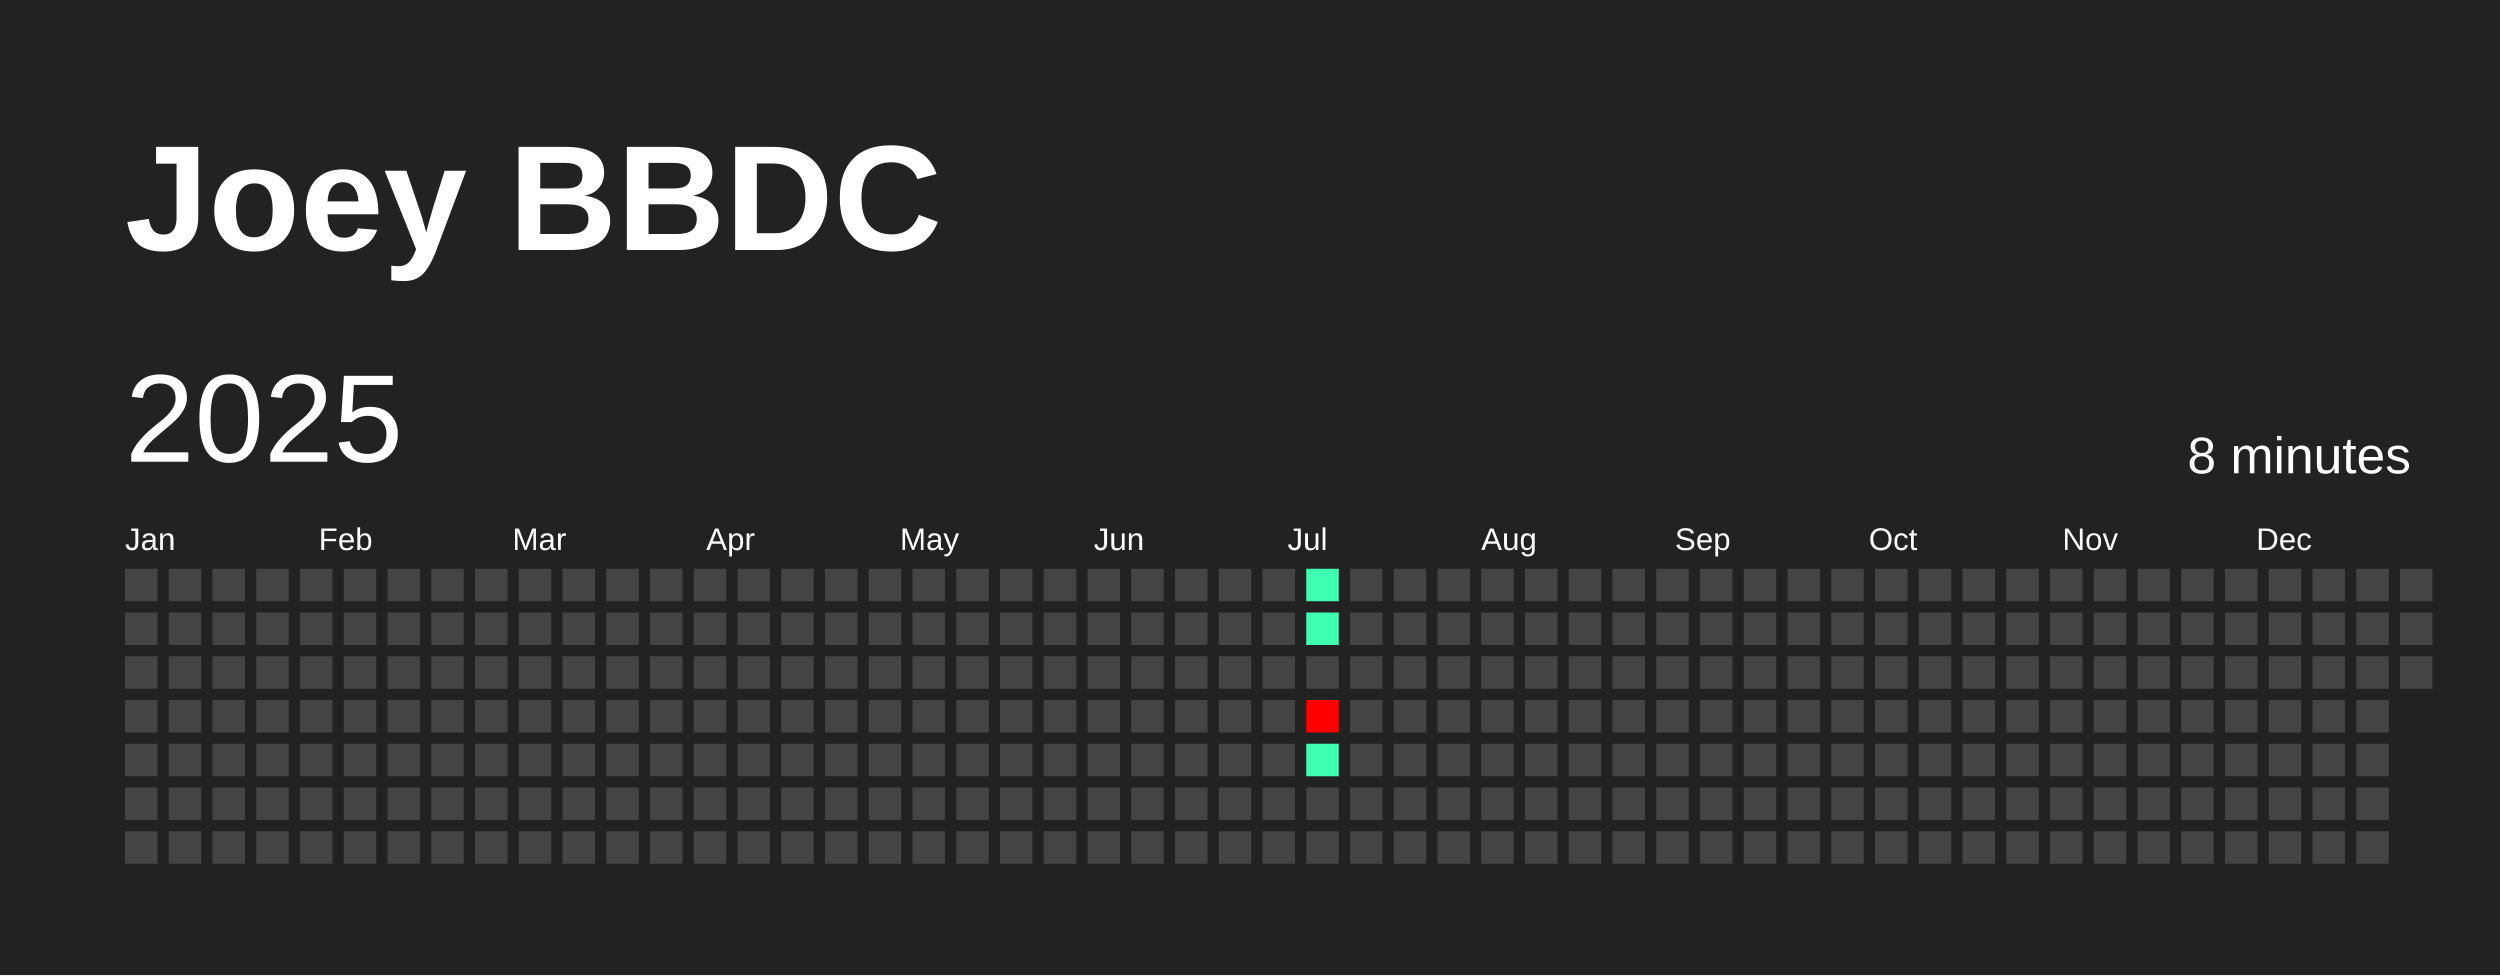
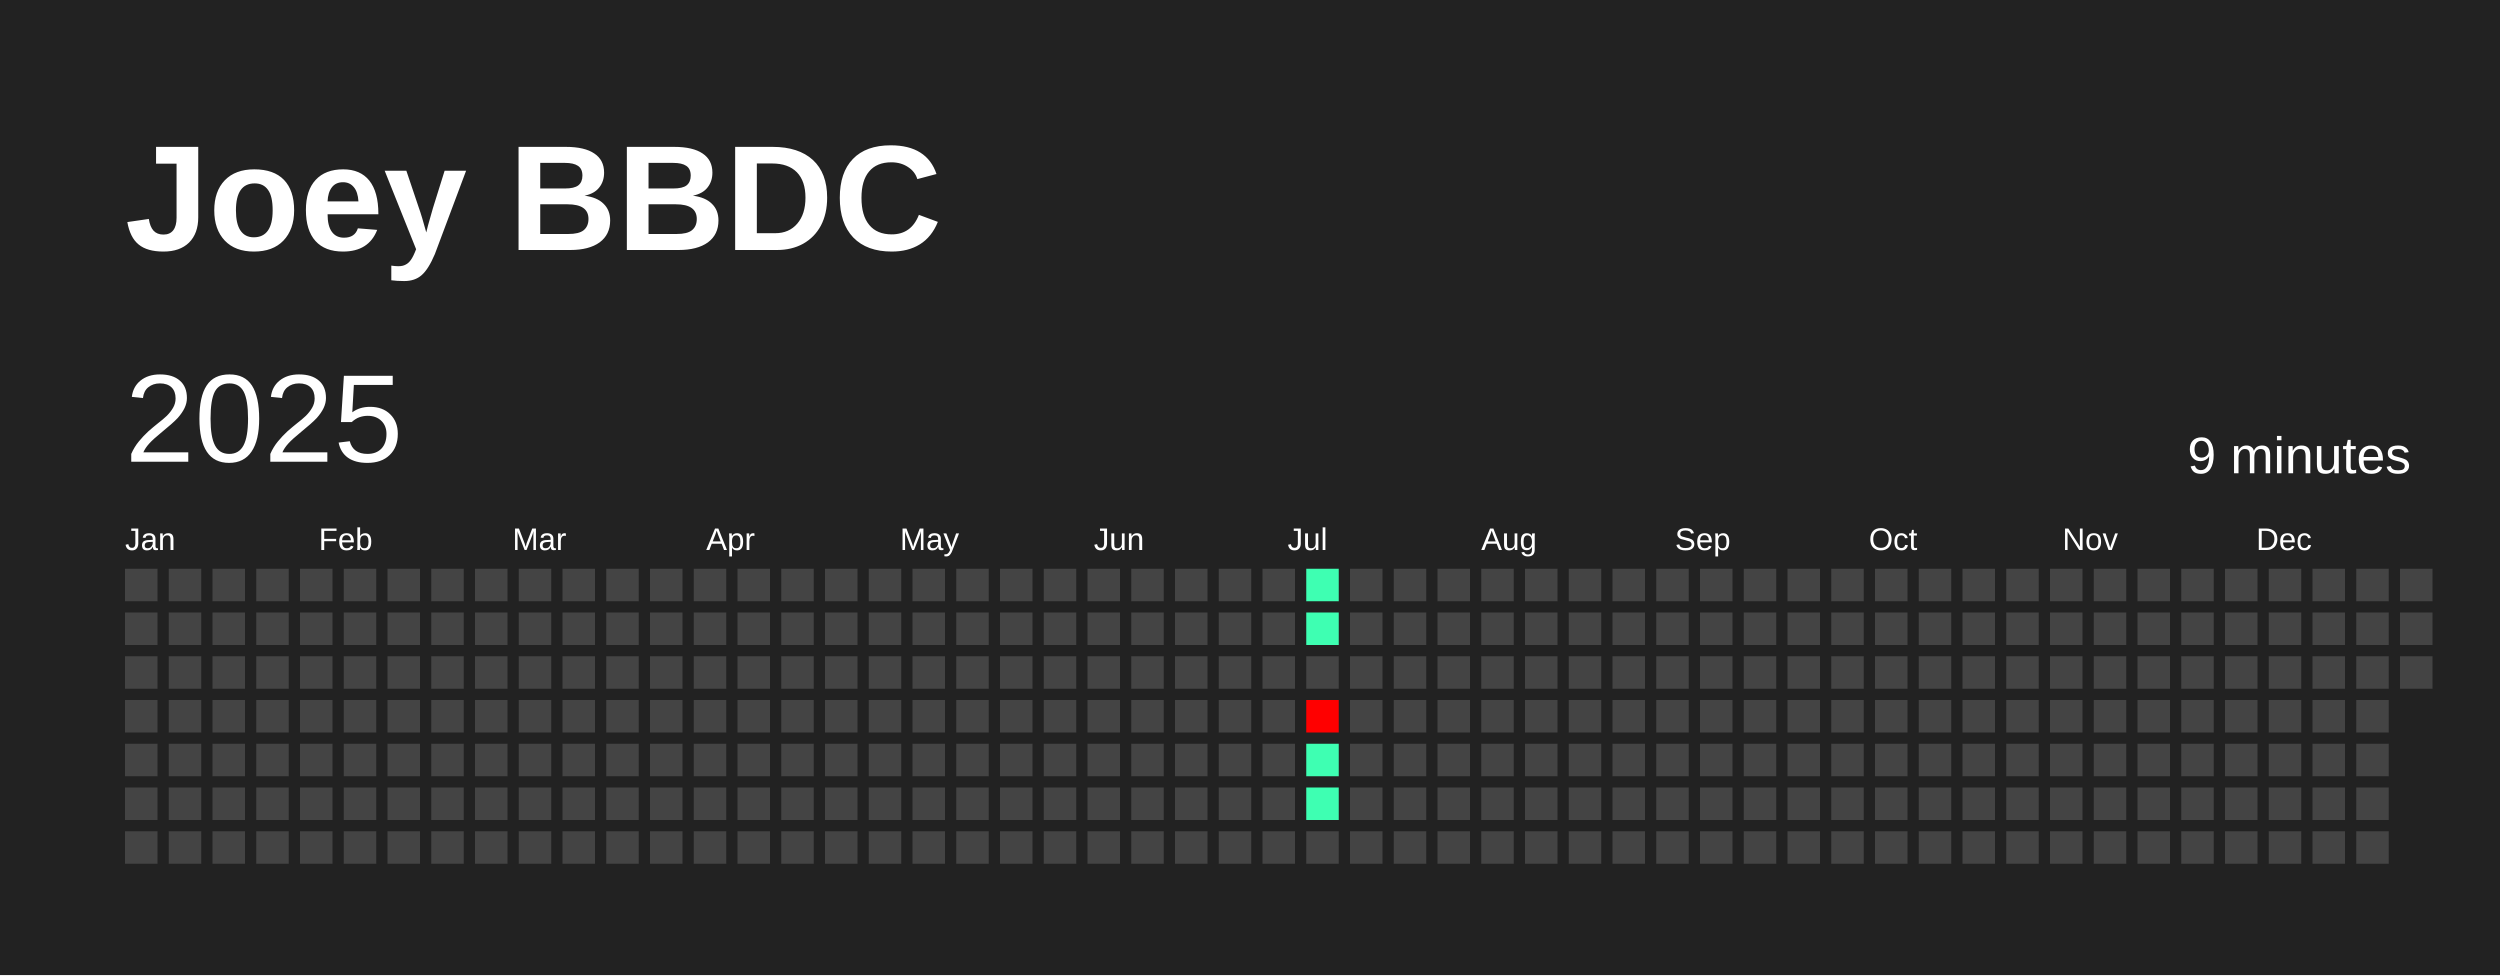
<svg xmlns="http://www.w3.org/2000/svg" baseProfile="full" height="78mm" version="1.1" viewBox="0,0,200,78" width="200mm">
  <defs />
  <rect fill="#222222" height="78" width="200" x="0" y="0" />
  <text fill="#FFFFFF" style="font-size:12px; font-family:Arial; font-weight:bold;" x="10" y="20">Joey BBDC</text>
  <text dominant-baseline="hanging" fill="#FFFFFF" style="font-size:10.0px; font-family:Arial;" x="10" y="30">2025</text>
-   <text dominant-baseline="hanging" fill="#FFFFFF" style="font-size:4.125px; font-family:Arial;" x="175" y="35">8 minutes</text>
+   <text dominant-baseline="hanging" fill="#FFFFFF" style="font-size:4.125px; font-family:Arial;" x="175" y="35">9 minutes</text>
  <text fill="#FFFFFF" style="font-size:2.5px; font-family:Arial" x="10.0" y="44">Jan</text>
  <text fill="#FFFFFF" style="font-size:2.5px; font-family:Arial" x="25.5" y="44">Feb</text>
  <text fill="#FFFFFF" style="font-size:2.5px; font-family:Arial" x="41.0" y="44">Mar</text>
  <text fill="#FFFFFF" style="font-size:2.5px; font-family:Arial" x="56.5" y="44">Apr</text>
  <text fill="#FFFFFF" style="font-size:2.5px; font-family:Arial" x="72.0" y="44">May</text>
  <text fill="#FFFFFF" style="font-size:2.5px; font-family:Arial" x="87.5" y="44">Jun</text>
  <text fill="#FFFFFF" style="font-size:2.5px; font-family:Arial" x="103.0" y="44">Jul</text>
  <text fill="#FFFFFF" style="font-size:2.5px; font-family:Arial" x="118.5" y="44">Aug</text>
  <text fill="#FFFFFF" style="font-size:2.5px; font-family:Arial" x="134.0" y="44">Sep</text>
  <text fill="#FFFFFF" style="font-size:2.5px; font-family:Arial" x="149.5" y="44">Oct</text>
  <text fill="#FFFFFF" style="font-size:2.5px; font-family:Arial" x="165.0" y="44">Nov</text>
  <text fill="#FFFFFF" style="font-size:2.5px; font-family:Arial" x="180.5" y="44">Dec</text>
  <rect fill="#444444" height="2.6" width="2.6" x="10.0" y="45.5" />
  <rect fill="#444444" height="2.6" width="2.6" x="10.0" y="49.0" />
  <rect fill="#444444" height="2.6" width="2.6" x="10.0" y="52.5" />
  <rect fill="#444444" height="2.6" width="2.6" x="10.0" y="56.0" />
  <rect fill="#444444" height="2.6" width="2.6" x="10.0" y="59.5" />
  <rect fill="#444444" height="2.6" width="2.6" x="10.0" y="63.0" />
  <rect fill="#444444" height="2.6" width="2.6" x="10.0" y="66.5" />
  <rect fill="#444444" height="2.6" width="2.6" x="13.5" y="45.5" />
  <rect fill="#444444" height="2.6" width="2.6" x="13.5" y="49.0" />
  <rect fill="#444444" height="2.6" width="2.6" x="13.5" y="52.5" />
  <rect fill="#444444" height="2.6" width="2.6" x="13.5" y="56.0" />
  <rect fill="#444444" height="2.6" width="2.6" x="13.5" y="59.5" />
  <rect fill="#444444" height="2.6" width="2.6" x="13.5" y="63.0" />
  <rect fill="#444444" height="2.6" width="2.6" x="13.5" y="66.5" />
  <rect fill="#444444" height="2.6" width="2.6" x="17.0" y="45.5" />
  <rect fill="#444444" height="2.6" width="2.6" x="17.0" y="49.0" />
  <rect fill="#444444" height="2.6" width="2.6" x="17.0" y="52.5" />
  <rect fill="#444444" height="2.6" width="2.6" x="17.0" y="56.0" />
  <rect fill="#444444" height="2.6" width="2.6" x="17.0" y="59.5" />
  <rect fill="#444444" height="2.6" width="2.6" x="17.0" y="63.0" />
  <rect fill="#444444" height="2.6" width="2.6" x="17.0" y="66.5" />
  <rect fill="#444444" height="2.6" width="2.6" x="20.5" y="45.5" />
  <rect fill="#444444" height="2.6" width="2.6" x="20.5" y="49.0" />
  <rect fill="#444444" height="2.6" width="2.6" x="20.5" y="52.5" />
  <rect fill="#444444" height="2.6" width="2.6" x="20.5" y="56.0" />
  <rect fill="#444444" height="2.6" width="2.6" x="20.5" y="59.5" />
  <rect fill="#444444" height="2.6" width="2.6" x="20.5" y="63.0" />
  <rect fill="#444444" height="2.6" width="2.6" x="20.5" y="66.5" />
  <rect fill="#444444" height="2.6" width="2.6" x="24.0" y="45.5" />
  <rect fill="#444444" height="2.6" width="2.6" x="24.0" y="49.0" />
  <rect fill="#444444" height="2.6" width="2.6" x="24.0" y="52.5" />
  <rect fill="#444444" height="2.6" width="2.6" x="24.0" y="56.0" />
  <rect fill="#444444" height="2.6" width="2.6" x="24.0" y="59.5" />
  <rect fill="#444444" height="2.6" width="2.6" x="24.0" y="63.0" />
  <rect fill="#444444" height="2.6" width="2.6" x="24.0" y="66.5" />
  <rect fill="#444444" height="2.6" width="2.6" x="27.5" y="45.5" />
  <rect fill="#444444" height="2.6" width="2.6" x="27.5" y="49.0" />
  <rect fill="#444444" height="2.6" width="2.6" x="27.5" y="52.5" />
  <rect fill="#444444" height="2.6" width="2.6" x="27.5" y="56.0" />
  <rect fill="#444444" height="2.6" width="2.6" x="27.5" y="59.5" />
  <rect fill="#444444" height="2.6" width="2.6" x="27.5" y="63.0" />
  <rect fill="#444444" height="2.6" width="2.6" x="27.5" y="66.5" />
  <rect fill="#444444" height="2.6" width="2.6" x="31.0" y="45.5" />
  <rect fill="#444444" height="2.6" width="2.6" x="31.0" y="49.0" />
  <rect fill="#444444" height="2.6" width="2.6" x="31.0" y="52.5" />
  <rect fill="#444444" height="2.6" width="2.6" x="31.0" y="56.0" />
  <rect fill="#444444" height="2.6" width="2.6" x="31.0" y="59.5" />
  <rect fill="#444444" height="2.6" width="2.6" x="31.0" y="63.0" />
  <rect fill="#444444" height="2.6" width="2.6" x="31.0" y="66.5" />
  <rect fill="#444444" height="2.6" width="2.6" x="34.5" y="45.5" />
  <rect fill="#444444" height="2.6" width="2.6" x="34.5" y="49.0" />
  <rect fill="#444444" height="2.6" width="2.6" x="34.5" y="52.5" />
  <rect fill="#444444" height="2.6" width="2.6" x="34.5" y="56.0" />
  <rect fill="#444444" height="2.6" width="2.6" x="34.5" y="59.5" />
  <rect fill="#444444" height="2.6" width="2.6" x="34.5" y="63.0" />
  <rect fill="#444444" height="2.6" width="2.6" x="34.5" y="66.5" />
  <rect fill="#444444" height="2.6" width="2.6" x="38.0" y="45.5" />
  <rect fill="#444444" height="2.6" width="2.6" x="38.0" y="49.0" />
  <rect fill="#444444" height="2.6" width="2.6" x="38.0" y="52.5" />
  <rect fill="#444444" height="2.6" width="2.6" x="38.0" y="56.0" />
  <rect fill="#444444" height="2.6" width="2.6" x="38.0" y="59.5" />
  <rect fill="#444444" height="2.6" width="2.6" x="38.0" y="63.0" />
  <rect fill="#444444" height="2.6" width="2.6" x="38.0" y="66.5" />
  <rect fill="#444444" height="2.6" width="2.6" x="41.5" y="45.5" />
  <rect fill="#444444" height="2.6" width="2.6" x="41.5" y="49.0" />
  <rect fill="#444444" height="2.6" width="2.6" x="41.5" y="52.5" />
  <rect fill="#444444" height="2.6" width="2.6" x="41.5" y="56.0" />
  <rect fill="#444444" height="2.6" width="2.6" x="41.5" y="59.5" />
  <rect fill="#444444" height="2.6" width="2.6" x="41.5" y="63.0" />
  <rect fill="#444444" height="2.6" width="2.6" x="41.5" y="66.5" />
  <rect fill="#444444" height="2.6" width="2.6" x="45.0" y="45.5" />
  <rect fill="#444444" height="2.6" width="2.6" x="45.0" y="49.0" />
  <rect fill="#444444" height="2.6" width="2.6" x="45.0" y="52.5" />
  <rect fill="#444444" height="2.6" width="2.6" x="45.0" y="56.0" />
  <rect fill="#444444" height="2.6" width="2.6" x="45.0" y="59.5" />
  <rect fill="#444444" height="2.6" width="2.6" x="45.0" y="63.0" />
  <rect fill="#444444" height="2.6" width="2.6" x="45.0" y="66.5" />
  <rect fill="#444444" height="2.6" width="2.6" x="48.5" y="45.5" />
  <rect fill="#444444" height="2.6" width="2.6" x="48.5" y="49.0" />
  <rect fill="#444444" height="2.6" width="2.6" x="48.5" y="52.5" />
  <rect fill="#444444" height="2.6" width="2.6" x="48.5" y="56.0" />
  <rect fill="#444444" height="2.6" width="2.6" x="48.5" y="59.5" />
  <rect fill="#444444" height="2.6" width="2.6" x="48.5" y="63.0" />
  <rect fill="#444444" height="2.6" width="2.6" x="48.5" y="66.5" />
  <rect fill="#444444" height="2.6" width="2.6" x="52.0" y="45.5" />
  <rect fill="#444444" height="2.6" width="2.6" x="52.0" y="49.0" />
  <rect fill="#444444" height="2.6" width="2.6" x="52.0" y="52.5" />
  <rect fill="#444444" height="2.6" width="2.6" x="52.0" y="56.0" />
  <rect fill="#444444" height="2.6" width="2.6" x="52.0" y="59.5" />
  <rect fill="#444444" height="2.6" width="2.6" x="52.0" y="63.0" />
  <rect fill="#444444" height="2.6" width="2.6" x="52.0" y="66.5" />
  <rect fill="#444444" height="2.6" width="2.6" x="55.5" y="45.5" />
  <rect fill="#444444" height="2.6" width="2.6" x="55.5" y="49.0" />
  <rect fill="#444444" height="2.6" width="2.6" x="55.5" y="52.5" />
  <rect fill="#444444" height="2.6" width="2.6" x="55.5" y="56.0" />
  <rect fill="#444444" height="2.6" width="2.6" x="55.5" y="59.5" />
  <rect fill="#444444" height="2.6" width="2.6" x="55.5" y="63.0" />
  <rect fill="#444444" height="2.6" width="2.6" x="55.5" y="66.5" />
  <rect fill="#444444" height="2.6" width="2.6" x="59.0" y="45.5" />
  <rect fill="#444444" height="2.6" width="2.6" x="59.0" y="49.0" />
  <rect fill="#444444" height="2.6" width="2.6" x="59.0" y="52.5" />
  <rect fill="#444444" height="2.6" width="2.6" x="59.0" y="56.0" />
  <rect fill="#444444" height="2.6" width="2.6" x="59.0" y="59.5" />
  <rect fill="#444444" height="2.6" width="2.6" x="59.0" y="63.0" />
  <rect fill="#444444" height="2.6" width="2.6" x="59.0" y="66.5" />
  <rect fill="#444444" height="2.6" width="2.6" x="62.5" y="45.5" />
  <rect fill="#444444" height="2.6" width="2.6" x="62.5" y="49.0" />
  <rect fill="#444444" height="2.6" width="2.6" x="62.5" y="52.5" />
  <rect fill="#444444" height="2.6" width="2.6" x="62.5" y="56.0" />
  <rect fill="#444444" height="2.6" width="2.6" x="62.5" y="59.5" />
  <rect fill="#444444" height="2.6" width="2.6" x="62.5" y="63.0" />
  <rect fill="#444444" height="2.6" width="2.6" x="62.5" y="66.5" />
  <rect fill="#444444" height="2.6" width="2.6" x="66.0" y="45.5" />
  <rect fill="#444444" height="2.6" width="2.6" x="66.0" y="49.0" />
  <rect fill="#444444" height="2.6" width="2.6" x="66.0" y="52.5" />
  <rect fill="#444444" height="2.6" width="2.6" x="66.0" y="56.0" />
  <rect fill="#444444" height="2.6" width="2.6" x="66.0" y="59.5" />
  <rect fill="#444444" height="2.6" width="2.6" x="66.0" y="63.0" />
  <rect fill="#444444" height="2.6" width="2.6" x="66.0" y="66.5" />
  <rect fill="#444444" height="2.6" width="2.6" x="69.5" y="45.5" />
  <rect fill="#444444" height="2.6" width="2.6" x="69.5" y="49.0" />
  <rect fill="#444444" height="2.6" width="2.6" x="69.5" y="52.5" />
  <rect fill="#444444" height="2.6" width="2.6" x="69.5" y="56.0" />
  <rect fill="#444444" height="2.6" width="2.6" x="69.5" y="59.5" />
  <rect fill="#444444" height="2.6" width="2.6" x="69.5" y="63.0" />
  <rect fill="#444444" height="2.6" width="2.6" x="69.5" y="66.5" />
  <rect fill="#444444" height="2.6" width="2.6" x="73.0" y="45.5" />
  <rect fill="#444444" height="2.6" width="2.6" x="73.0" y="49.0" />
  <rect fill="#444444" height="2.6" width="2.6" x="73.0" y="52.5" />
  <rect fill="#444444" height="2.6" width="2.6" x="73.0" y="56.0" />
  <rect fill="#444444" height="2.6" width="2.6" x="73.0" y="59.5" />
  <rect fill="#444444" height="2.6" width="2.6" x="73.0" y="63.0" />
  <rect fill="#444444" height="2.6" width="2.6" x="73.0" y="66.5" />
  <rect fill="#444444" height="2.6" width="2.6" x="76.5" y="45.5" />
  <rect fill="#444444" height="2.6" width="2.6" x="76.5" y="49.0" />
  <rect fill="#444444" height="2.6" width="2.6" x="76.5" y="52.5" />
  <rect fill="#444444" height="2.6" width="2.6" x="76.5" y="56.0" />
  <rect fill="#444444" height="2.6" width="2.6" x="76.5" y="59.5" />
  <rect fill="#444444" height="2.6" width="2.6" x="76.5" y="63.0" />
  <rect fill="#444444" height="2.6" width="2.6" x="76.5" y="66.5" />
  <rect fill="#444444" height="2.6" width="2.6" x="80.0" y="45.5" />
  <rect fill="#444444" height="2.6" width="2.6" x="80.0" y="49.0" />
  <rect fill="#444444" height="2.6" width="2.6" x="80.0" y="52.5" />
  <rect fill="#444444" height="2.6" width="2.6" x="80.0" y="56.0" />
  <rect fill="#444444" height="2.6" width="2.6" x="80.0" y="59.5" />
  <rect fill="#444444" height="2.6" width="2.6" x="80.0" y="63.0" />
  <rect fill="#444444" height="2.6" width="2.6" x="80.0" y="66.5" />
  <rect fill="#444444" height="2.6" width="2.6" x="83.5" y="45.5" />
  <rect fill="#444444" height="2.6" width="2.6" x="83.5" y="49.0" />
  <rect fill="#444444" height="2.6" width="2.6" x="83.5" y="52.5" />
  <rect fill="#444444" height="2.6" width="2.6" x="83.5" y="56.0" />
  <rect fill="#444444" height="2.6" width="2.6" x="83.5" y="59.5" />
  <rect fill="#444444" height="2.6" width="2.6" x="83.5" y="63.0" />
  <rect fill="#444444" height="2.6" width="2.6" x="83.5" y="66.5" />
  <rect fill="#444444" height="2.6" width="2.6" x="87.0" y="45.5" />
  <rect fill="#444444" height="2.6" width="2.6" x="87.0" y="49.0" />
  <rect fill="#444444" height="2.6" width="2.6" x="87.0" y="52.5" />
  <rect fill="#444444" height="2.6" width="2.6" x="87.0" y="56.0" />
  <rect fill="#444444" height="2.6" width="2.6" x="87.0" y="59.5" />
  <rect fill="#444444" height="2.6" width="2.6" x="87.0" y="63.0" />
  <rect fill="#444444" height="2.6" width="2.6" x="87.0" y="66.5" />
  <rect fill="#444444" height="2.6" width="2.6" x="90.5" y="45.5" />
  <rect fill="#444444" height="2.6" width="2.6" x="90.5" y="49.0" />
  <rect fill="#444444" height="2.6" width="2.6" x="90.5" y="52.5" />
  <rect fill="#444444" height="2.6" width="2.6" x="90.5" y="56.0" />
  <rect fill="#444444" height="2.6" width="2.6" x="90.5" y="59.5" />
  <rect fill="#444444" height="2.6" width="2.6" x="90.5" y="63.0" />
  <rect fill="#444444" height="2.6" width="2.6" x="90.5" y="66.5" />
  <rect fill="#444444" height="2.6" width="2.6" x="94.0" y="45.5" />
  <rect fill="#444444" height="2.6" width="2.6" x="94.0" y="49.0" />
  <rect fill="#444444" height="2.6" width="2.6" x="94.0" y="52.5" />
  <rect fill="#444444" height="2.6" width="2.6" x="94.0" y="56.0" />
  <rect fill="#444444" height="2.6" width="2.6" x="94.0" y="59.5" />
  <rect fill="#444444" height="2.6" width="2.6" x="94.0" y="63.0" />
  <rect fill="#444444" height="2.6" width="2.6" x="94.0" y="66.5" />
  <rect fill="#444444" height="2.6" width="2.6" x="97.5" y="45.5" />
  <rect fill="#444444" height="2.6" width="2.6" x="97.5" y="49.0" />
  <rect fill="#444444" height="2.6" width="2.6" x="97.5" y="52.5" />
  <rect fill="#444444" height="2.6" width="2.6" x="97.5" y="56.0" />
  <rect fill="#444444" height="2.6" width="2.6" x="97.5" y="59.5" />
  <rect fill="#444444" height="2.6" width="2.6" x="97.5" y="63.0" />
  <rect fill="#444444" height="2.6" width="2.6" x="97.5" y="66.5" />
  <rect fill="#444444" height="2.6" width="2.6" x="101.0" y="45.5" />
  <rect fill="#444444" height="2.6" width="2.6" x="101.0" y="49.0" />
  <rect fill="#444444" height="2.6" width="2.6" x="101.0" y="52.5" />
  <rect fill="#444444" height="2.6" width="2.6" x="101.0" y="56.0" />
  <rect fill="#444444" height="2.6" width="2.6" x="101.0" y="59.5" />
  <rect fill="#444444" height="2.6" width="2.6" x="101.0" y="63.0" />
  <rect fill="#444444" height="2.6" width="2.6" x="101.0" y="66.5" />
  <rect fill="#3effb2" height="2.6" width="2.6" x="104.5" y="45.5" />
  <rect fill="#3effb2" height="2.6" width="2.6" x="104.5" y="49.0" />
  <rect fill="#444444" height="2.6" width="2.6" x="104.5" y="52.5" />
  <rect fill="red" height="2.6" width="2.6" x="104.5" y="56.0" />
  <rect fill="#3effb2" height="2.6" width="2.6" x="104.5" y="59.5" />
-   <rect fill="#444444" height="2.6" width="2.6" x="104.5" y="63.0" />
+   <rect fill="#3effb2" height="2.6" width="2.6" x="104.5" y="63.0" />
  <rect fill="#444444" height="2.6" width="2.6" x="104.5" y="66.5" />
  <rect fill="#444444" height="2.6" width="2.6" x="108.0" y="45.5" />
  <rect fill="#444444" height="2.6" width="2.6" x="108.0" y="49.0" />
  <rect fill="#444444" height="2.6" width="2.6" x="108.0" y="52.5" />
  <rect fill="#444444" height="2.6" width="2.6" x="108.0" y="56.0" />
  <rect fill="#444444" height="2.6" width="2.6" x="108.0" y="59.5" />
  <rect fill="#444444" height="2.6" width="2.6" x="108.0" y="63.0" />
  <rect fill="#444444" height="2.6" width="2.6" x="108.0" y="66.5" />
  <rect fill="#444444" height="2.6" width="2.6" x="111.5" y="45.5" />
  <rect fill="#444444" height="2.6" width="2.6" x="111.5" y="49.0" />
  <rect fill="#444444" height="2.6" width="2.6" x="111.5" y="52.5" />
  <rect fill="#444444" height="2.6" width="2.6" x="111.5" y="56.0" />
  <rect fill="#444444" height="2.6" width="2.6" x="111.5" y="59.5" />
  <rect fill="#444444" height="2.6" width="2.6" x="111.5" y="63.0" />
  <rect fill="#444444" height="2.6" width="2.6" x="111.5" y="66.5" />
  <rect fill="#444444" height="2.6" width="2.6" x="115.0" y="45.5" />
  <rect fill="#444444" height="2.6" width="2.6" x="115.0" y="49.0" />
  <rect fill="#444444" height="2.6" width="2.6" x="115.0" y="52.5" />
  <rect fill="#444444" height="2.6" width="2.6" x="115.0" y="56.0" />
  <rect fill="#444444" height="2.6" width="2.6" x="115.0" y="59.5" />
  <rect fill="#444444" height="2.6" width="2.6" x="115.0" y="63.0" />
  <rect fill="#444444" height="2.6" width="2.6" x="115.0" y="66.5" />
  <rect fill="#444444" height="2.6" width="2.6" x="118.5" y="45.5" />
  <rect fill="#444444" height="2.6" width="2.6" x="118.5" y="49.0" />
  <rect fill="#444444" height="2.6" width="2.6" x="118.5" y="52.5" />
  <rect fill="#444444" height="2.6" width="2.6" x="118.5" y="56.0" />
  <rect fill="#444444" height="2.6" width="2.6" x="118.5" y="59.5" />
  <rect fill="#444444" height="2.6" width="2.6" x="118.5" y="63.0" />
  <rect fill="#444444" height="2.6" width="2.6" x="118.5" y="66.5" />
  <rect fill="#444444" height="2.6" width="2.6" x="122.0" y="45.5" />
  <rect fill="#444444" height="2.6" width="2.6" x="122.0" y="49.0" />
  <rect fill="#444444" height="2.6" width="2.6" x="122.0" y="52.5" />
  <rect fill="#444444" height="2.6" width="2.6" x="122.0" y="56.0" />
  <rect fill="#444444" height="2.6" width="2.6" x="122.0" y="59.5" />
  <rect fill="#444444" height="2.6" width="2.6" x="122.0" y="63.0" />
  <rect fill="#444444" height="2.6" width="2.6" x="122.0" y="66.5" />
  <rect fill="#444444" height="2.6" width="2.6" x="125.5" y="45.5" />
  <rect fill="#444444" height="2.6" width="2.6" x="125.5" y="49.0" />
  <rect fill="#444444" height="2.6" width="2.6" x="125.5" y="52.5" />
  <rect fill="#444444" height="2.6" width="2.6" x="125.5" y="56.0" />
  <rect fill="#444444" height="2.6" width="2.6" x="125.5" y="59.5" />
  <rect fill="#444444" height="2.6" width="2.6" x="125.5" y="63.0" />
  <rect fill="#444444" height="2.6" width="2.6" x="125.5" y="66.5" />
  <rect fill="#444444" height="2.6" width="2.6" x="129.0" y="45.5" />
  <rect fill="#444444" height="2.6" width="2.6" x="129.0" y="49.0" />
  <rect fill="#444444" height="2.6" width="2.6" x="129.0" y="52.5" />
  <rect fill="#444444" height="2.6" width="2.6" x="129.0" y="56.0" />
  <rect fill="#444444" height="2.6" width="2.6" x="129.0" y="59.5" />
  <rect fill="#444444" height="2.6" width="2.6" x="129.0" y="63.0" />
  <rect fill="#444444" height="2.6" width="2.6" x="129.0" y="66.5" />
  <rect fill="#444444" height="2.6" width="2.6" x="132.5" y="45.5" />
  <rect fill="#444444" height="2.6" width="2.6" x="132.5" y="49.0" />
  <rect fill="#444444" height="2.6" width="2.6" x="132.5" y="52.5" />
  <rect fill="#444444" height="2.6" width="2.6" x="132.5" y="56.0" />
  <rect fill="#444444" height="2.6" width="2.6" x="132.5" y="59.5" />
  <rect fill="#444444" height="2.6" width="2.6" x="132.5" y="63.0" />
  <rect fill="#444444" height="2.6" width="2.6" x="132.5" y="66.5" />
  <rect fill="#444444" height="2.6" width="2.6" x="136.0" y="45.5" />
  <rect fill="#444444" height="2.6" width="2.6" x="136.0" y="49.0" />
  <rect fill="#444444" height="2.6" width="2.6" x="136.0" y="52.5" />
  <rect fill="#444444" height="2.6" width="2.6" x="136.0" y="56.0" />
  <rect fill="#444444" height="2.6" width="2.6" x="136.0" y="59.5" />
  <rect fill="#444444" height="2.6" width="2.6" x="136.0" y="63.0" />
  <rect fill="#444444" height="2.6" width="2.6" x="136.0" y="66.5" />
  <rect fill="#444444" height="2.6" width="2.6" x="139.5" y="45.5" />
  <rect fill="#444444" height="2.6" width="2.6" x="139.5" y="49.0" />
  <rect fill="#444444" height="2.6" width="2.6" x="139.5" y="52.5" />
  <rect fill="#444444" height="2.6" width="2.6" x="139.5" y="56.0" />
  <rect fill="#444444" height="2.6" width="2.6" x="139.5" y="59.5" />
  <rect fill="#444444" height="2.6" width="2.6" x="139.5" y="63.0" />
  <rect fill="#444444" height="2.6" width="2.6" x="139.5" y="66.5" />
  <rect fill="#444444" height="2.6" width="2.6" x="143.0" y="45.5" />
  <rect fill="#444444" height="2.6" width="2.6" x="143.0" y="49.0" />
  <rect fill="#444444" height="2.6" width="2.6" x="143.0" y="52.5" />
  <rect fill="#444444" height="2.6" width="2.6" x="143.0" y="56.0" />
  <rect fill="#444444" height="2.6" width="2.6" x="143.0" y="59.5" />
  <rect fill="#444444" height="2.6" width="2.6" x="143.0" y="63.0" />
  <rect fill="#444444" height="2.6" width="2.6" x="143.0" y="66.5" />
  <rect fill="#444444" height="2.6" width="2.6" x="146.5" y="45.5" />
  <rect fill="#444444" height="2.6" width="2.6" x="146.5" y="49.0" />
  <rect fill="#444444" height="2.6" width="2.6" x="146.5" y="52.5" />
  <rect fill="#444444" height="2.6" width="2.6" x="146.5" y="56.0" />
  <rect fill="#444444" height="2.6" width="2.6" x="146.5" y="59.5" />
  <rect fill="#444444" height="2.6" width="2.6" x="146.5" y="63.0" />
  <rect fill="#444444" height="2.6" width="2.6" x="146.5" y="66.5" />
  <rect fill="#444444" height="2.6" width="2.6" x="150.0" y="45.5" />
  <rect fill="#444444" height="2.6" width="2.6" x="150.0" y="49.0" />
  <rect fill="#444444" height="2.6" width="2.6" x="150.0" y="52.5" />
  <rect fill="#444444" height="2.6" width="2.6" x="150.0" y="56.0" />
  <rect fill="#444444" height="2.6" width="2.6" x="150.0" y="59.5" />
  <rect fill="#444444" height="2.6" width="2.6" x="150.0" y="63.0" />
  <rect fill="#444444" height="2.6" width="2.6" x="150.0" y="66.5" />
  <rect fill="#444444" height="2.6" width="2.6" x="153.5" y="45.5" />
  <rect fill="#444444" height="2.6" width="2.6" x="153.5" y="49.0" />
  <rect fill="#444444" height="2.6" width="2.6" x="153.5" y="52.5" />
  <rect fill="#444444" height="2.6" width="2.6" x="153.5" y="56.0" />
  <rect fill="#444444" height="2.6" width="2.6" x="153.5" y="59.5" />
  <rect fill="#444444" height="2.6" width="2.6" x="153.5" y="63.0" />
  <rect fill="#444444" height="2.6" width="2.6" x="153.5" y="66.5" />
  <rect fill="#444444" height="2.6" width="2.6" x="157.0" y="45.5" />
  <rect fill="#444444" height="2.6" width="2.6" x="157.0" y="49.0" />
  <rect fill="#444444" height="2.6" width="2.6" x="157.0" y="52.5" />
  <rect fill="#444444" height="2.6" width="2.6" x="157.0" y="56.0" />
  <rect fill="#444444" height="2.6" width="2.6" x="157.0" y="59.5" />
  <rect fill="#444444" height="2.6" width="2.6" x="157.0" y="63.0" />
  <rect fill="#444444" height="2.6" width="2.6" x="157.0" y="66.5" />
  <rect fill="#444444" height="2.6" width="2.6" x="160.5" y="45.5" />
  <rect fill="#444444" height="2.6" width="2.6" x="160.5" y="49.0" />
  <rect fill="#444444" height="2.6" width="2.6" x="160.5" y="52.5" />
  <rect fill="#444444" height="2.6" width="2.6" x="160.5" y="56.0" />
  <rect fill="#444444" height="2.6" width="2.6" x="160.5" y="59.5" />
  <rect fill="#444444" height="2.6" width="2.6" x="160.5" y="63.0" />
  <rect fill="#444444" height="2.6" width="2.6" x="160.5" y="66.5" />
  <rect fill="#444444" height="2.6" width="2.6" x="164.0" y="45.5" />
  <rect fill="#444444" height="2.6" width="2.6" x="164.0" y="49.0" />
  <rect fill="#444444" height="2.6" width="2.6" x="164.0" y="52.5" />
  <rect fill="#444444" height="2.6" width="2.6" x="164.0" y="56.0" />
  <rect fill="#444444" height="2.6" width="2.6" x="164.0" y="59.5" />
  <rect fill="#444444" height="2.6" width="2.6" x="164.0" y="63.0" />
  <rect fill="#444444" height="2.6" width="2.6" x="164.0" y="66.5" />
  <rect fill="#444444" height="2.6" width="2.6" x="167.5" y="45.5" />
  <rect fill="#444444" height="2.6" width="2.6" x="167.5" y="49.0" />
  <rect fill="#444444" height="2.6" width="2.6" x="167.5" y="52.5" />
  <rect fill="#444444" height="2.6" width="2.6" x="167.5" y="56.0" />
  <rect fill="#444444" height="2.6" width="2.6" x="167.5" y="59.5" />
  <rect fill="#444444" height="2.6" width="2.6" x="167.5" y="63.0" />
  <rect fill="#444444" height="2.6" width="2.6" x="167.5" y="66.5" />
  <rect fill="#444444" height="2.6" width="2.6" x="171.0" y="45.5" />
  <rect fill="#444444" height="2.6" width="2.6" x="171.0" y="49.0" />
  <rect fill="#444444" height="2.6" width="2.6" x="171.0" y="52.5" />
  <rect fill="#444444" height="2.6" width="2.6" x="171.0" y="56.0" />
  <rect fill="#444444" height="2.6" width="2.6" x="171.0" y="59.5" />
  <rect fill="#444444" height="2.6" width="2.6" x="171.0" y="63.0" />
  <rect fill="#444444" height="2.6" width="2.6" x="171.0" y="66.5" />
  <rect fill="#444444" height="2.6" width="2.6" x="174.5" y="45.5" />
  <rect fill="#444444" height="2.6" width="2.6" x="174.5" y="49.0" />
  <rect fill="#444444" height="2.6" width="2.6" x="174.5" y="52.5" />
  <rect fill="#444444" height="2.6" width="2.6" x="174.5" y="56.0" />
  <rect fill="#444444" height="2.6" width="2.6" x="174.5" y="59.5" />
  <rect fill="#444444" height="2.6" width="2.6" x="174.5" y="63.0" />
  <rect fill="#444444" height="2.6" width="2.6" x="174.5" y="66.5" />
  <rect fill="#444444" height="2.6" width="2.6" x="178.0" y="45.5" />
  <rect fill="#444444" height="2.6" width="2.6" x="178.0" y="49.0" />
  <rect fill="#444444" height="2.6" width="2.6" x="178.0" y="52.5" />
  <rect fill="#444444" height="2.6" width="2.6" x="178.0" y="56.0" />
  <rect fill="#444444" height="2.6" width="2.6" x="178.0" y="59.5" />
  <rect fill="#444444" height="2.6" width="2.6" x="178.0" y="63.0" />
  <rect fill="#444444" height="2.6" width="2.6" x="178.0" y="66.5" />
  <rect fill="#444444" height="2.6" width="2.6" x="181.5" y="45.5" />
  <rect fill="#444444" height="2.6" width="2.6" x="181.5" y="49.0" />
  <rect fill="#444444" height="2.6" width="2.6" x="181.5" y="52.5" />
  <rect fill="#444444" height="2.6" width="2.6" x="181.5" y="56.0" />
  <rect fill="#444444" height="2.6" width="2.6" x="181.5" y="59.5" />
  <rect fill="#444444" height="2.6" width="2.6" x="181.5" y="63.0" />
  <rect fill="#444444" height="2.6" width="2.6" x="181.5" y="66.5" />
  <rect fill="#444444" height="2.6" width="2.6" x="185.0" y="45.5" />
  <rect fill="#444444" height="2.6" width="2.6" x="185.0" y="49.0" />
  <rect fill="#444444" height="2.6" width="2.6" x="185.0" y="52.5" />
  <rect fill="#444444" height="2.6" width="2.6" x="185.0" y="56.0" />
  <rect fill="#444444" height="2.6" width="2.6" x="185.0" y="59.5" />
  <rect fill="#444444" height="2.6" width="2.6" x="185.0" y="63.0" />
  <rect fill="#444444" height="2.6" width="2.6" x="185.0" y="66.5" />
  <rect fill="#444444" height="2.6" width="2.6" x="188.5" y="45.5" />
  <rect fill="#444444" height="2.6" width="2.6" x="188.5" y="49.0" />
  <rect fill="#444444" height="2.6" width="2.6" x="188.5" y="52.5" />
  <rect fill="#444444" height="2.6" width="2.6" x="188.5" y="56.0" />
  <rect fill="#444444" height="2.6" width="2.6" x="188.5" y="59.5" />
  <rect fill="#444444" height="2.6" width="2.6" x="188.5" y="63.0" />
  <rect fill="#444444" height="2.6" width="2.6" x="188.5" y="66.5" />
  <rect fill="#444444" height="2.6" width="2.6" x="192.0" y="45.5" />
  <rect fill="#444444" height="2.6" width="2.6" x="192.0" y="49.0" />
  <rect fill="#444444" height="2.6" width="2.6" x="192.0" y="52.5" />
</svg>
